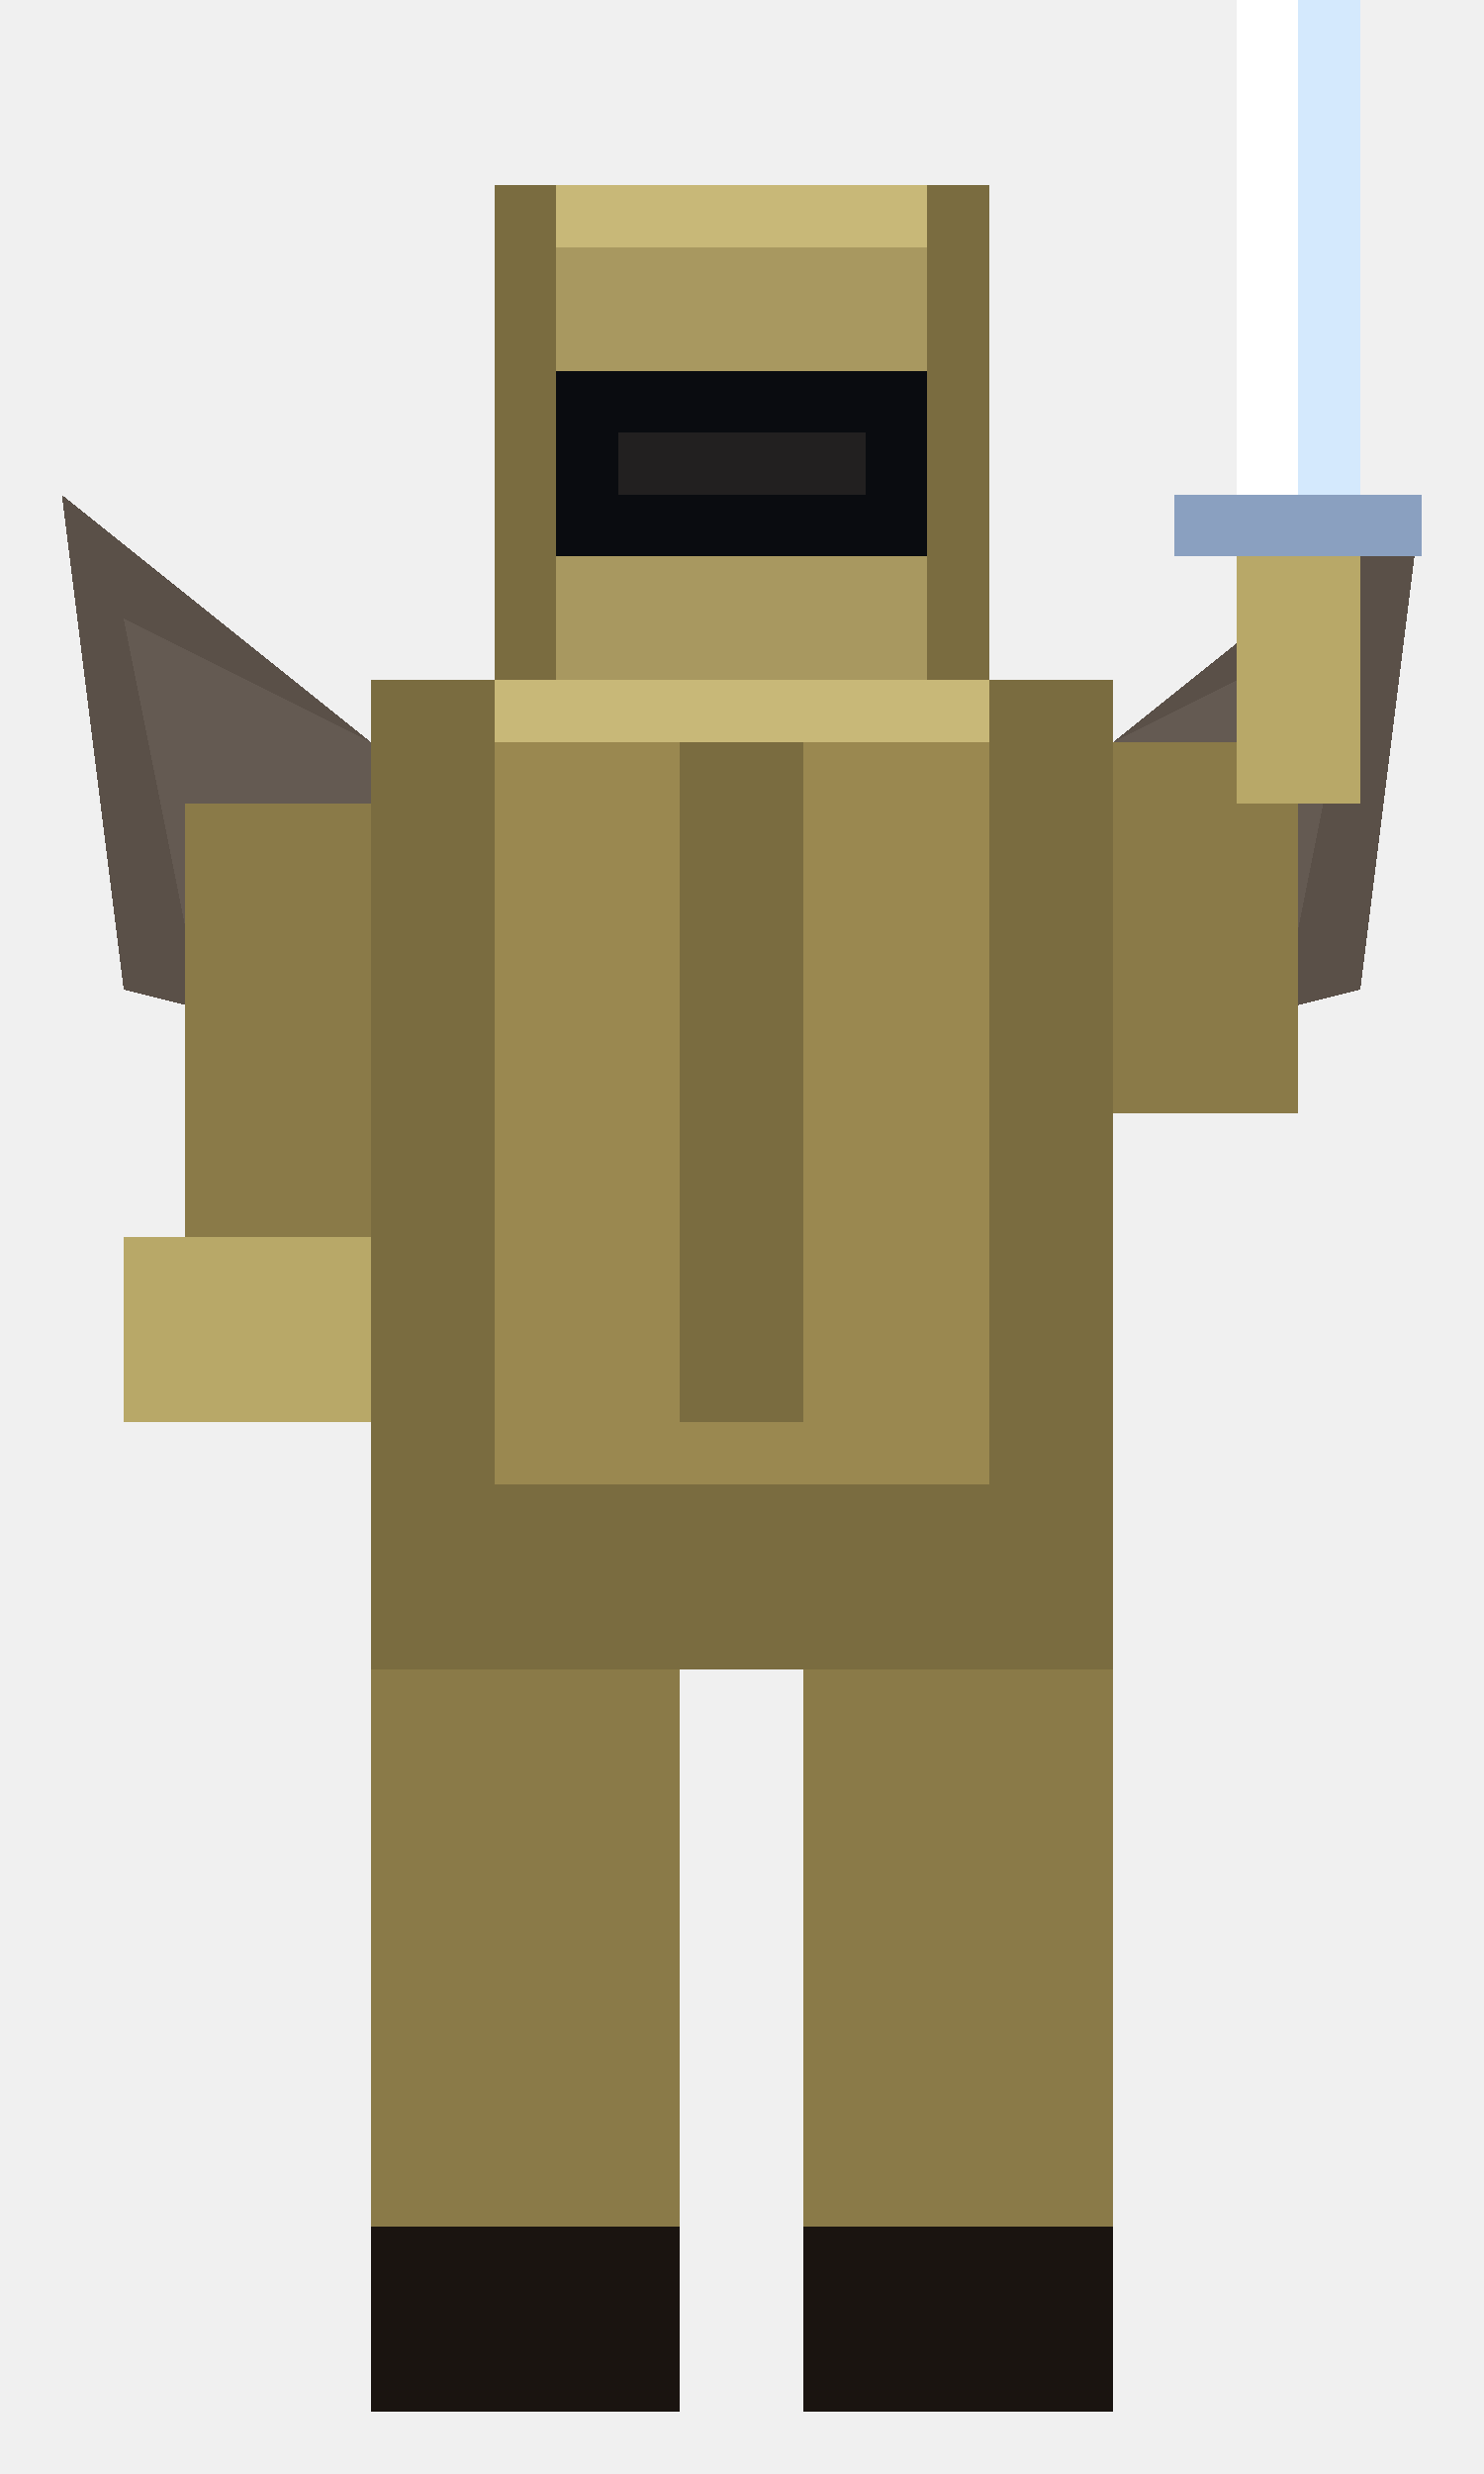
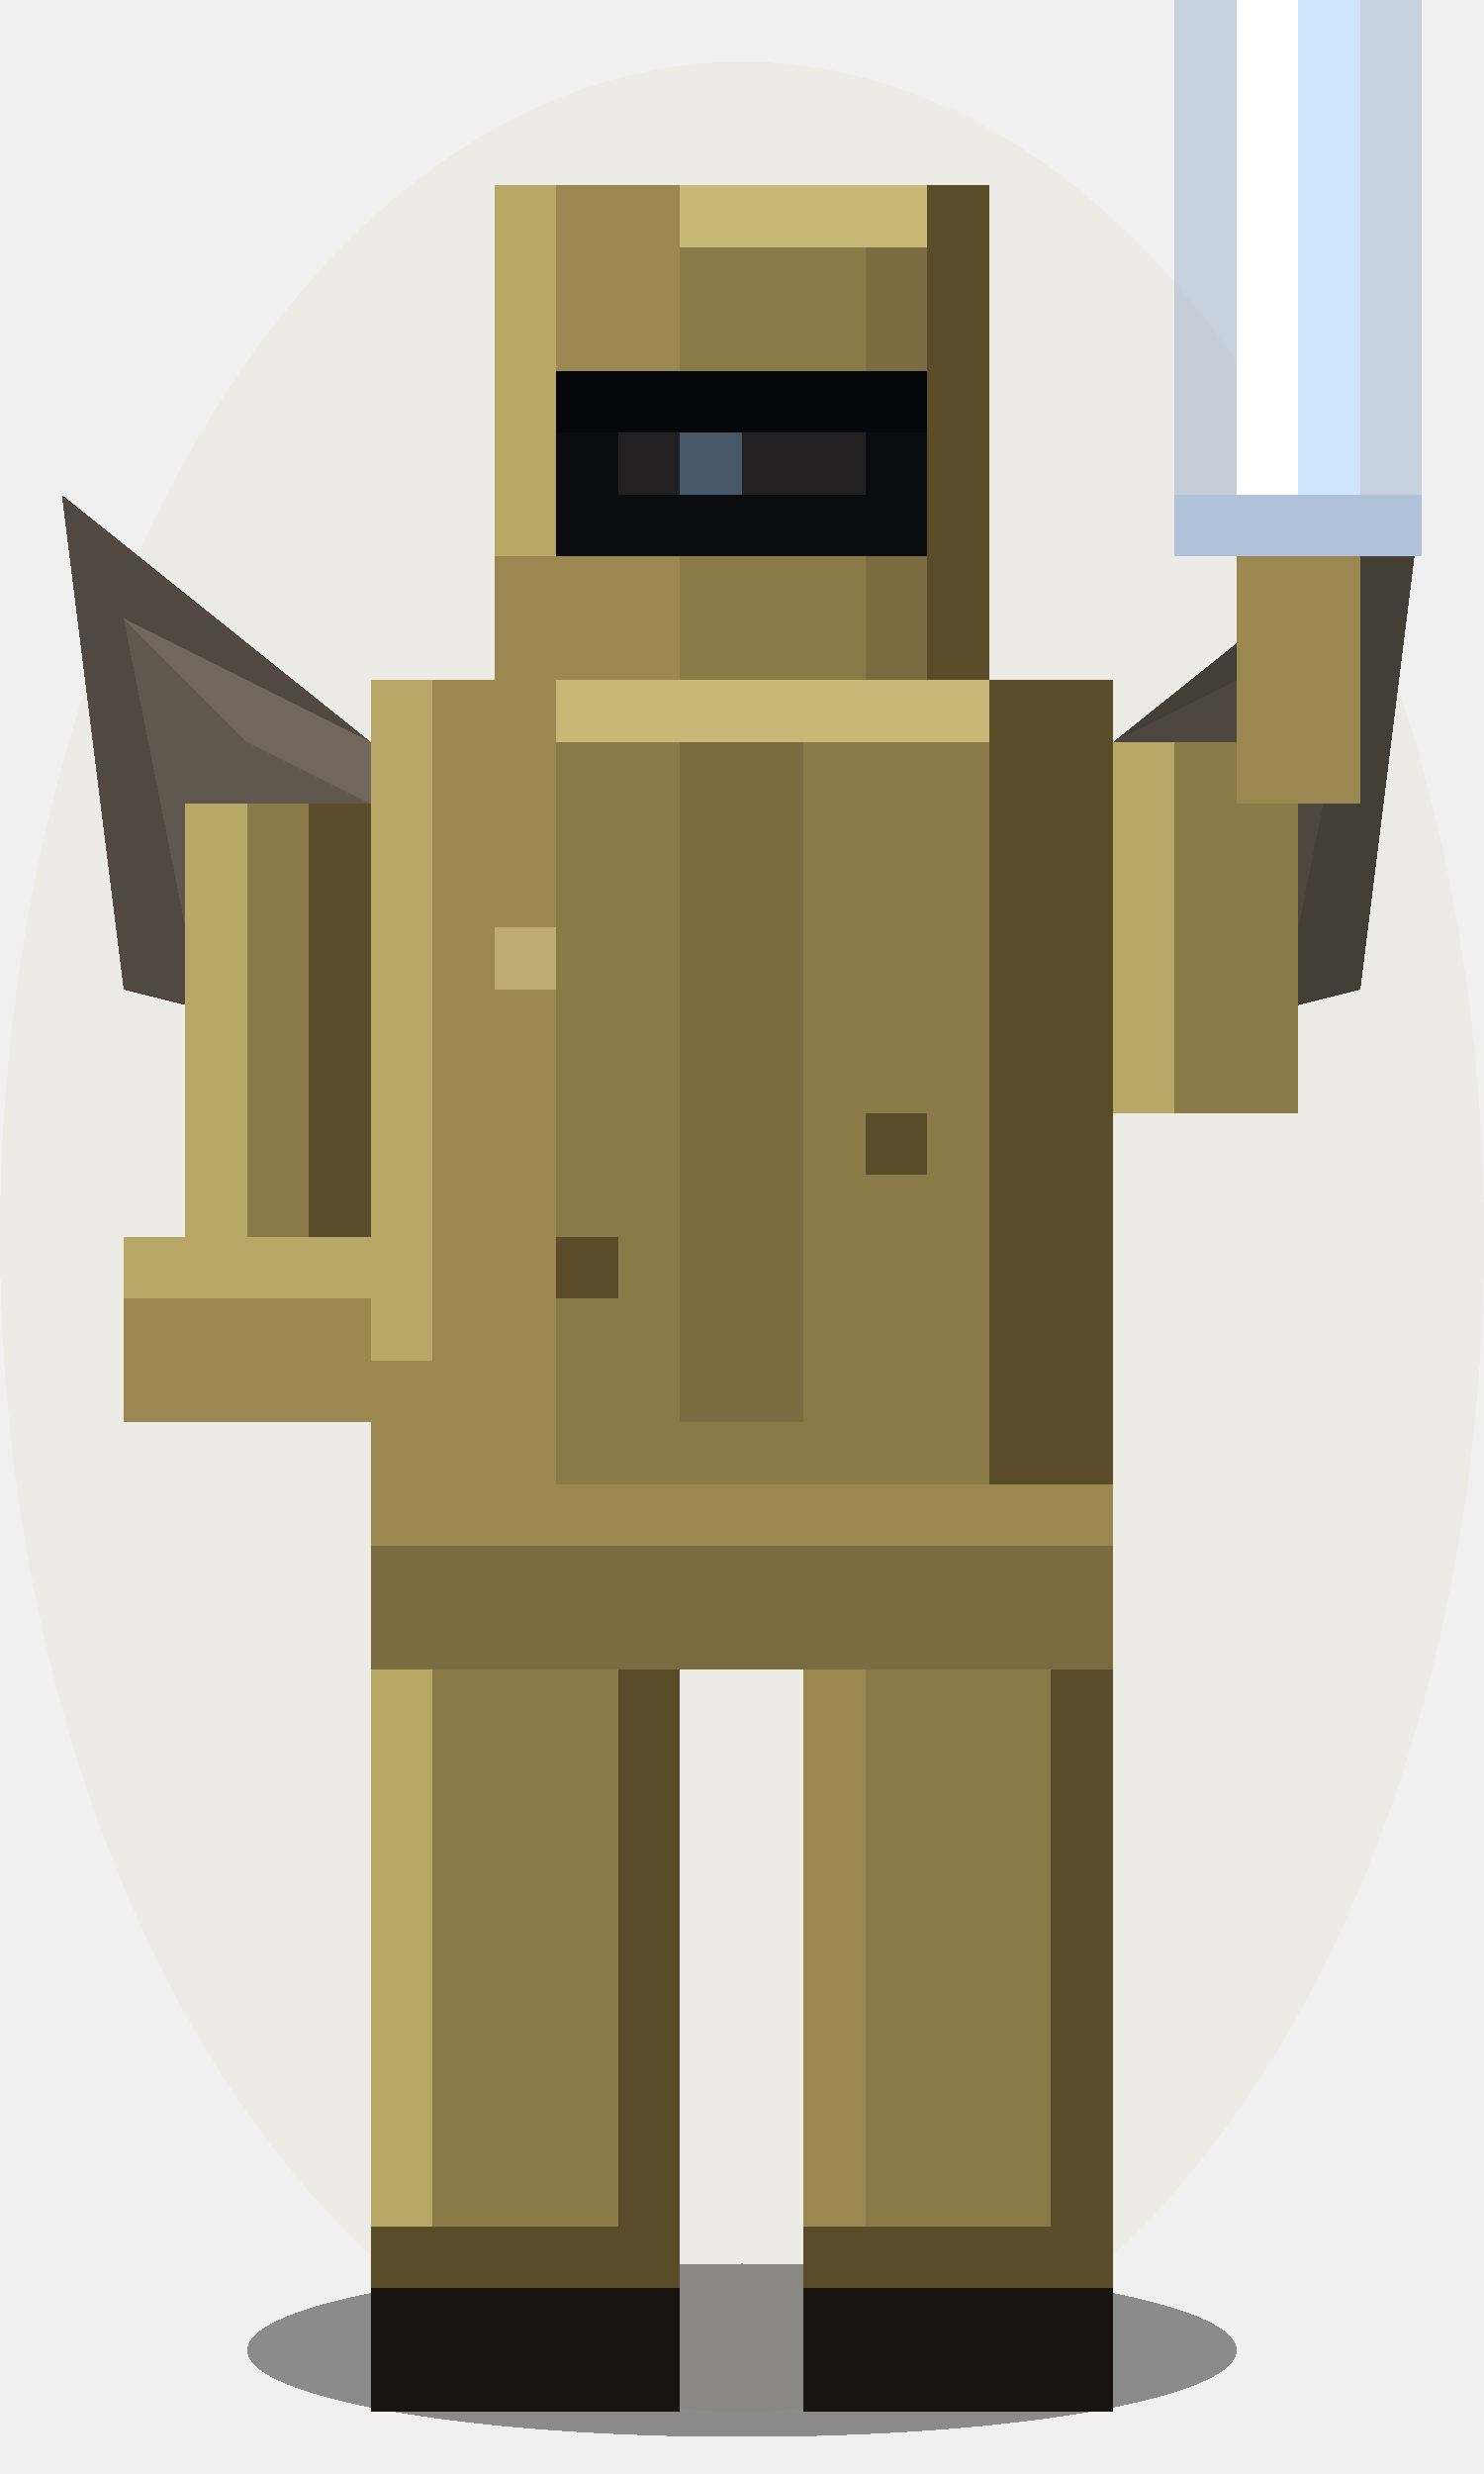
<svg xmlns="http://www.w3.org/2000/svg" viewBox="0 0 24 40" shape-rendering="crispEdges" preserveAspectRatio="xMidYMax meet" aria-label="Hollow Seraph">
-   <polygon points="6,12 1,8 2,16 6,17" fill="#5a5048" />
-   <polygon points="18,12 23,8 22,16 18,17" fill="#5a5048" />
+   <ellipse cx="12" cy="20" rx="12" ry="19" fill="#c8b878" opacity="0.08" />
+   <ellipse cx="12" cy="38" rx="8" ry="1.4" fill="#000" opacity="0.42" />
+   <polygon points="6,12 1,8 2,16 6,17" fill="#3a352e" />
+   <polygon points="6,12 1,8 2,16 6,17" fill="#5a5048" opacity="0.7" />
  <polygon points="6,12 2,10 3,15 6,15" fill="#6a6058" opacity="0.6" />
-   <polygon points="18,12 22,10 21,15 18,15" fill="#6a6058" opacity="0.6" />
-   <rect x="8" y="3" width="8" height="8" fill="#a89860" />
+   <polygon points="6,12 2,10 4,12 6,13" fill="#8a8070" opacity="0.4" />
+   <polygon points="18,12 23,8 22,16 18,17" fill="#3a352e" />
+   <polygon points="18,12 23,8 22,16 18,17" fill="#4a443c" opacity="0.6" />
+   <polygon points="18,12 22,10 21,15 18,15" fill="#5a5048" opacity="0.5" />
+   <rect x="8" y="3" width="8" height="8" fill="#8a7a48" />
  <rect x="8" y="3" width="8" height="1" fill="#c8b878" />
-   <rect x="8" y="3" width="1" height="8" fill="#7a6c40" />
-   <rect x="15" y="3" width="1" height="8" fill="#7a6c40" />
+   <rect x="8" y="3" width="3" height="8" fill="#9a8850" />
+   <rect x="8" y="3" width="1" height="6" fill="#b8a868" />
+   <rect x="15" y="3" width="1" height="8" fill="#5a4c28" />
+   <rect x="14" y="4" width="1" height="7" fill="#7a6c40" />
  <rect x="9" y="6" width="6" height="3" fill="#0a0c10" />
+   <rect x="9" y="6" width="6" height="1" fill="#05070a" />
  <rect x="10" y="7" width="4" height="1" fill="#3a3430" opacity="0.5" />
-   <rect x="6" y="11" width="12" height="13" fill="#9a8850" />
+   <rect x="11" y="7" width="1" height="1" fill="#6a90b0" opacity="0.5" />
+   <rect x="6" y="11" width="12" height="13" fill="#8a7a48" />
  <rect x="6" y="11" width="12" height="1" fill="#c8b878" />
-   <rect x="6" y="11" width="2" height="13" fill="#7a6c40" />
-   <rect x="16" y="11" width="2" height="13" fill="#7a6c40" />
+   <rect x="6" y="11" width="3" height="13" fill="#9a8850" />
+   <rect x="6" y="11" width="1" height="11" fill="#b8a868" />
+   <rect x="16" y="11" width="2" height="13" fill="#5a4c28" />
  <rect x="11" y="12" width="2" height="11" fill="#7a6c40" />
+   <rect x="8" y="15" width="1" height="1" fill="#d4c488" opacity="0.6" />
+   <rect x="14" y="18" width="1" height="1" fill="#5a4c28" />
+   <rect x="9" y="20" width="1" height="1" fill="#5a4c28" />
  <rect x="3" y="13" width="3" height="9" fill="#8a7a48" />
-   <rect x="2" y="20" width="4" height="3" fill="#b8a868" />
+   <rect x="3" y="13" width="1" height="9" fill="#b8a868" />
+   <rect x="5" y="13" width="1" height="9" fill="#5a4c28" />
+   <rect x="2" y="20" width="4" height="3" fill="#9a8850" />
+   <rect x="2" y="20" width="4" height="1" fill="#b8a868" />
  <rect x="18" y="12" width="3" height="6" fill="#8a7a48" />
-   <rect x="20" y="8" width="2" height="5" fill="#b8a868" />
-   <rect x="20" y="-2" width="2" height="11" fill="#cfe8ff" opacity="0.85" />
+   <rect x="18" y="12" width="1" height="6" fill="#b8a868" />
+   <rect x="20" y="8" width="2" height="5" fill="#9a8850" />
+   <rect x="20" y="8" width="2" height="1" fill="#b8a868" />
+   <rect x="19" y="-2" width="4" height="11" fill="#8aa0c0" opacity="0.4" />
+   <rect x="20" y="-2" width="2" height="11" fill="#cfe8ff" opacity="0.9" />
  <rect x="20" y="-2" width="1" height="11" fill="#ffffff" />
+   <rect x="20" y="-2" width="1" height="3" fill="#ffffff" />
  <rect x="19" y="8" width="4" height="1" fill="#8aa0c0" />
+   <rect x="19" y="8" width="4" height="1" fill="#d4e4f4" opacity="0.5" />
  <rect x="6" y="24" width="12" height="3" fill="#7a6c40" />
+   <rect x="6" y="24" width="12" height="1" fill="#9a8850" />
  <rect x="6" y="27" width="5" height="9" fill="#8a7a48" />
  <rect x="13" y="27" width="5" height="9" fill="#8a7a48" />
+   <rect x="6" y="27" width="1" height="9" fill="#b8a868" />
+   <rect x="13" y="27" width="1" height="9" fill="#9a8850" />
+   <rect x="10" y="27" width="1" height="9" fill="#5a4c28" />
+   <rect x="17" y="27" width="1" height="9" fill="#5a4c28" />
  <rect x="6" y="36" width="5" height="3" fill="#1a1410" />
  <rect x="13" y="36" width="5" height="3" fill="#1a1410" />
+   <rect x="6" y="36" width="5" height="1" fill="#5a4c28" />
+   <rect x="13" y="36" width="5" height="1" fill="#5a4c28" />
</svg>
